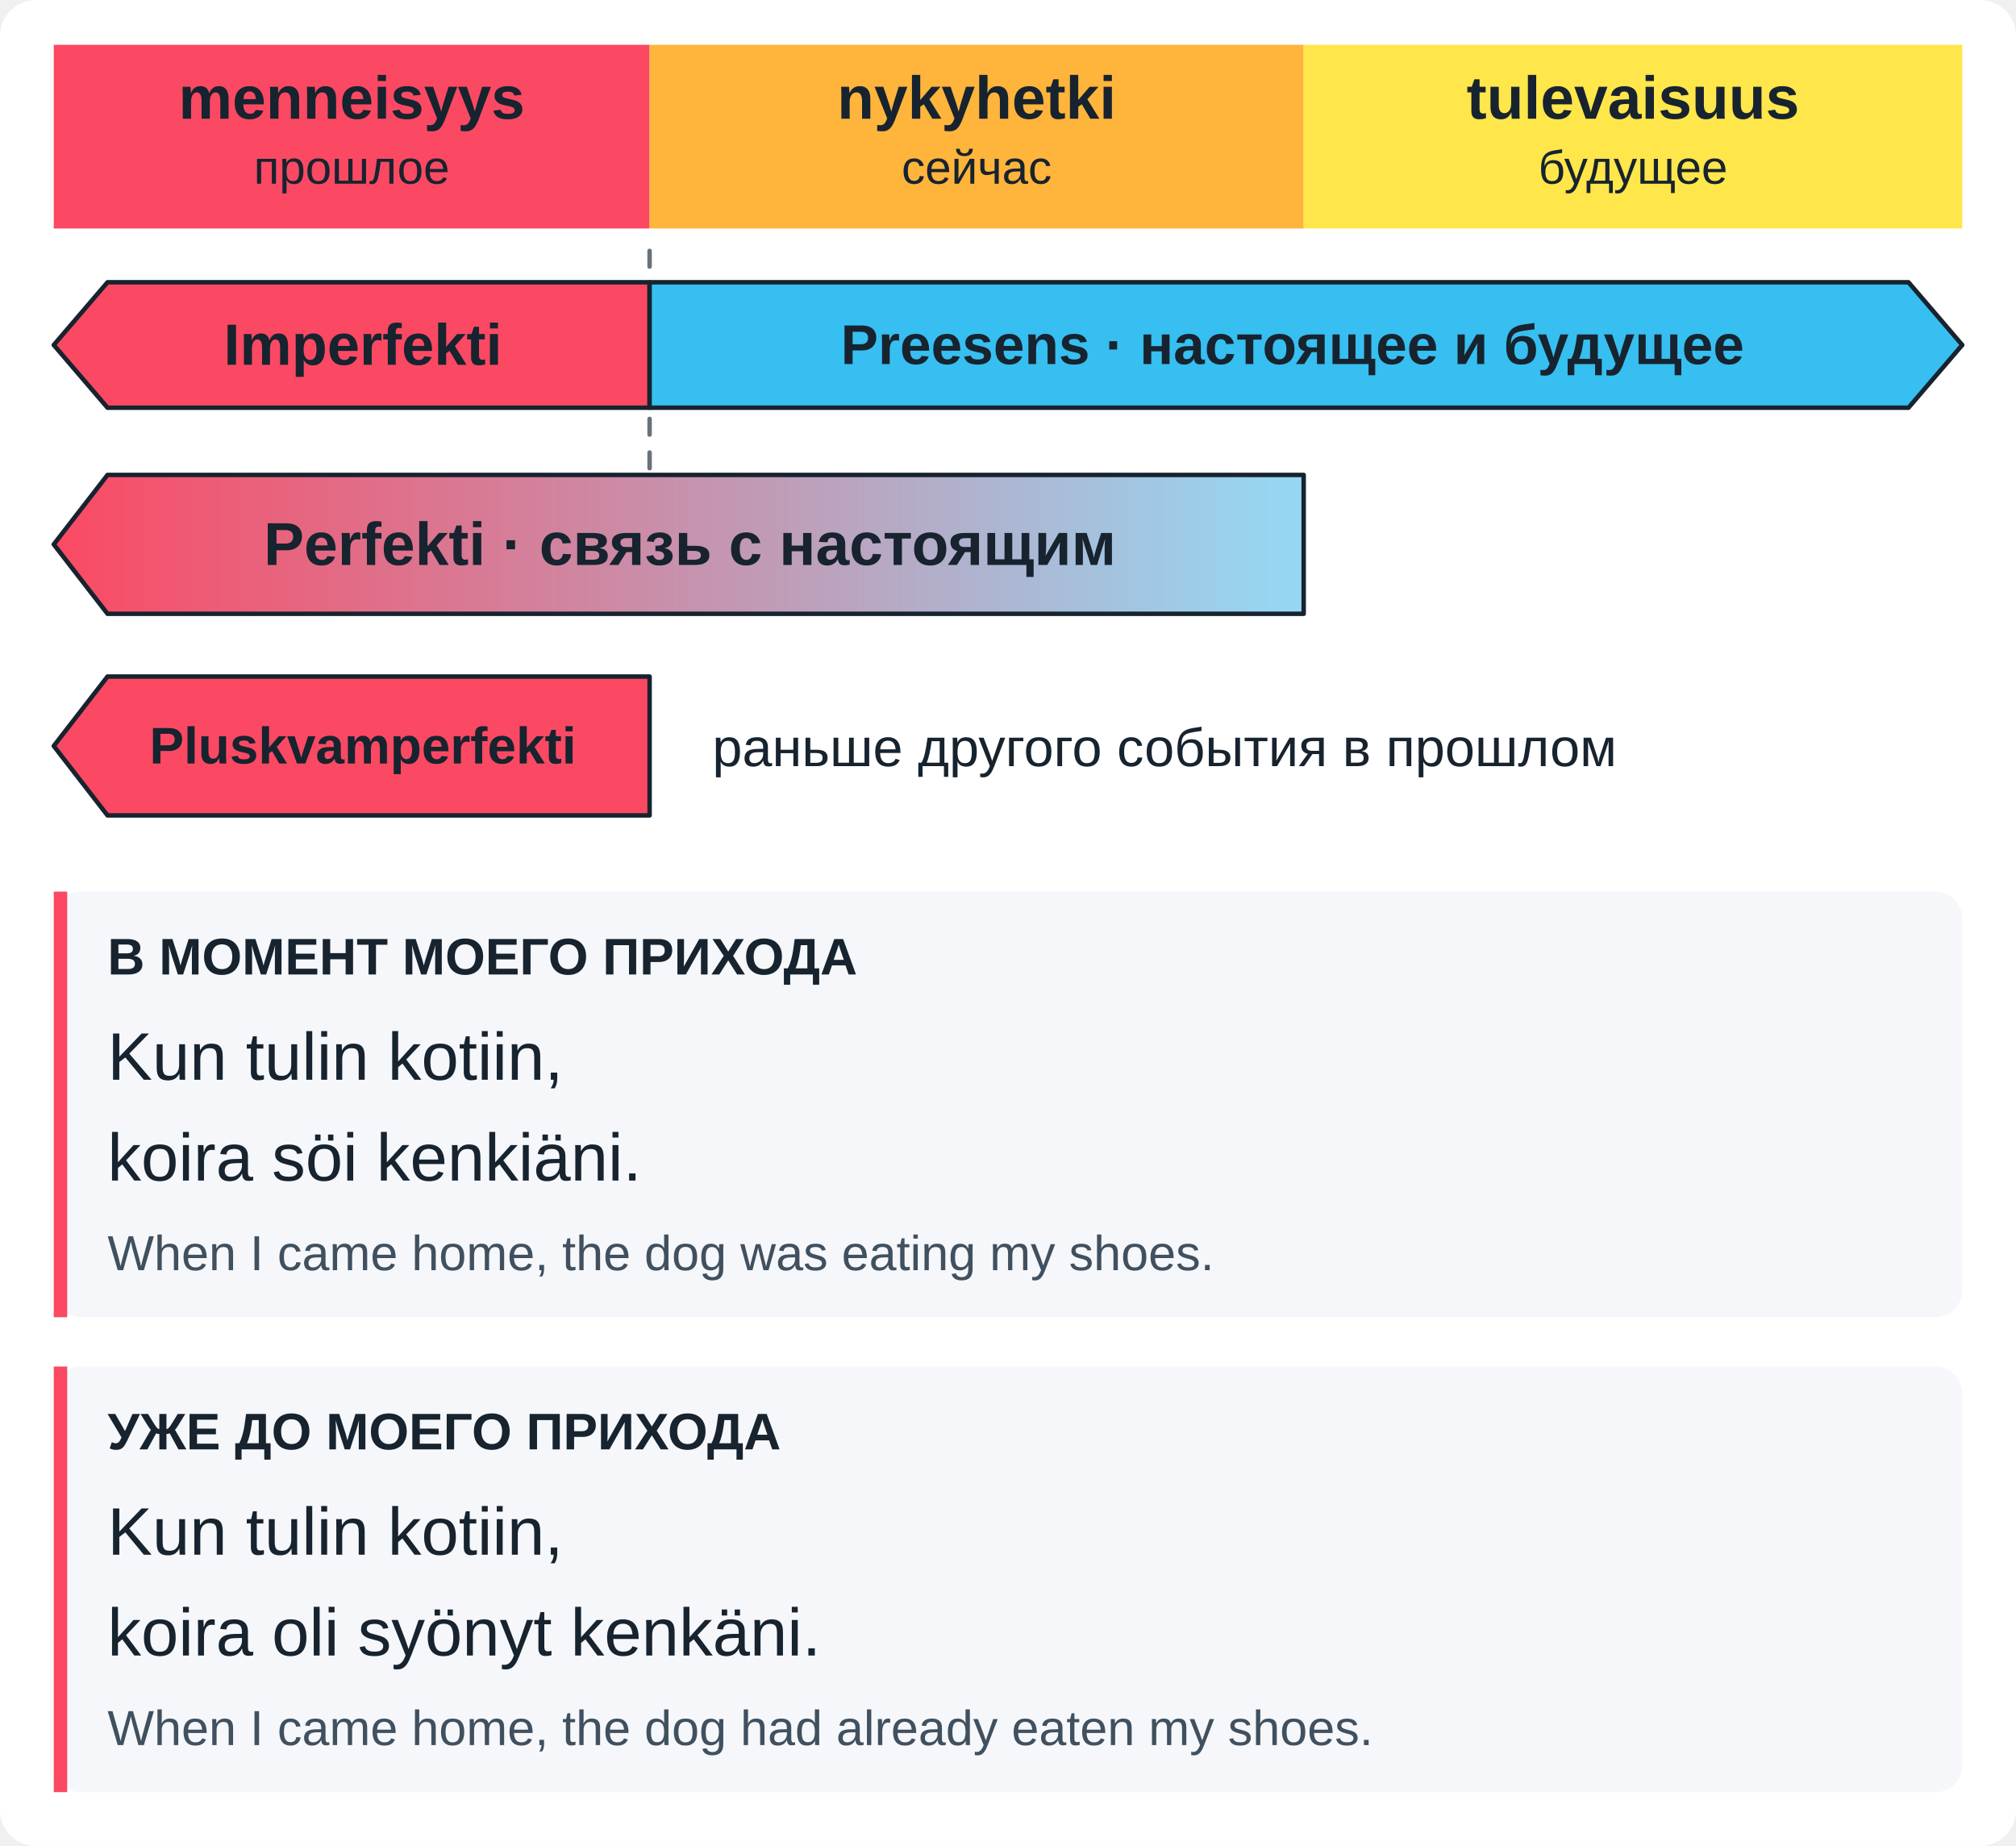
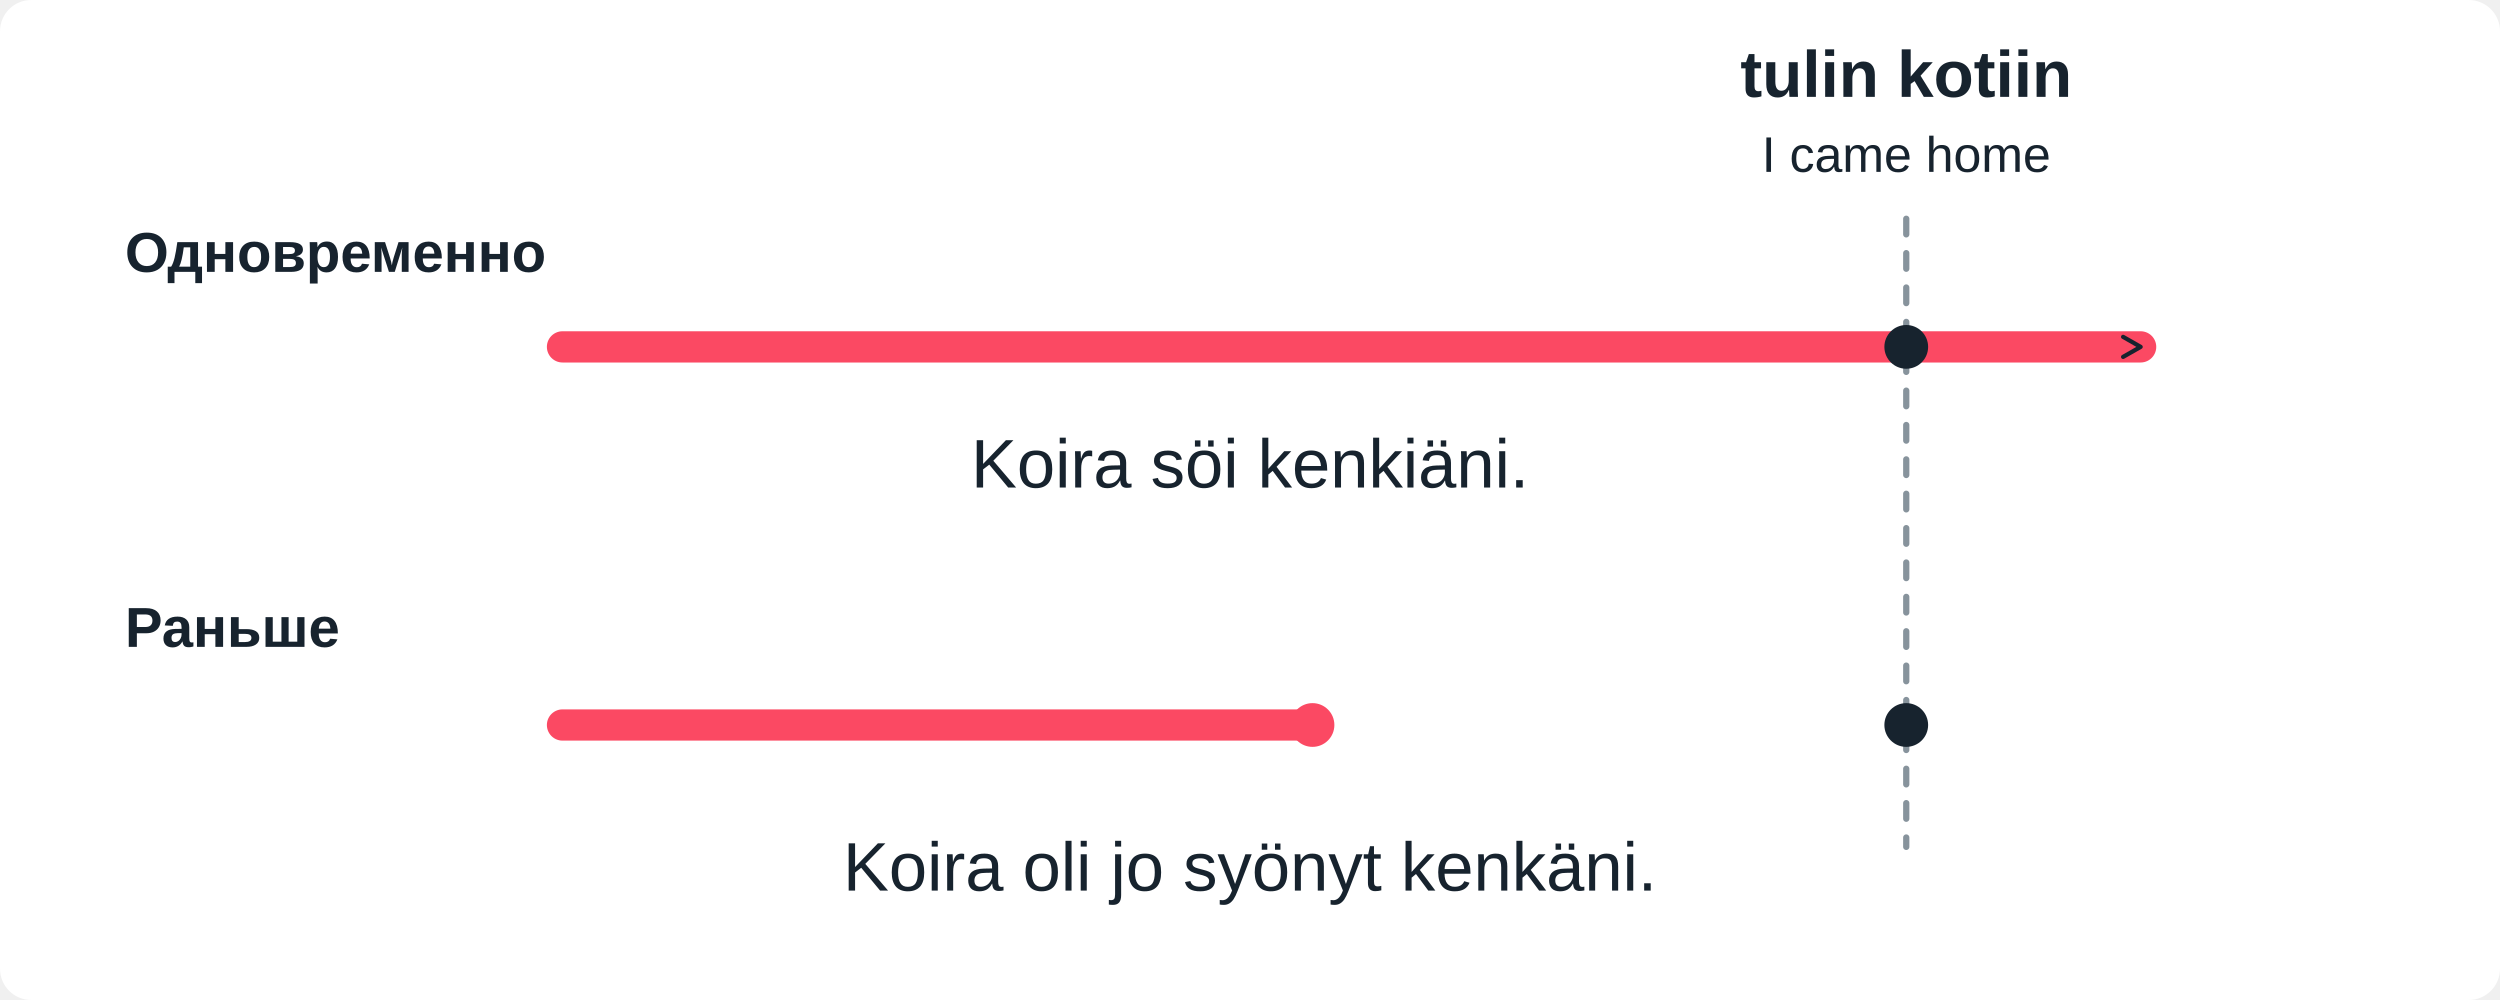
- <svg xmlns="http://www.w3.org/2000/svg" width="900" height="824" viewBox="0 0 900 824" role="img" aria-labelledby="title desc">
+ <svg xmlns="http://www.w3.org/2000/svg" width="800" height="320" viewBox="0 0 800 320" role="img" aria-labelledby="title desc">
  <defs>
-     <linearGradient id="perfect" x1="0%" y1="0%" x2="100%" y2="0%">
+     <marker id="arrow" viewBox="0 0 10 10" refX="8" refY="5" markerWidth="8" markerHeight="8" orient="auto" markerUnits="userSpaceOnUse">
+       <path d="M1 1 L8 5 L1 9" fill="none" stroke="#17232e" stroke-width="1.7" stroke-linecap="round" stroke-linejoin="round" />
+     </marker>
+     <linearGradient id="perfect" gradientUnits="userSpaceOnUse" x1="130" y1="0" x2="680" y2="0">
      <stop offset="0%" stop-color="#fb4963" />
-       <stop offset="100%" stop-color="#94d9f5" />
+       <stop offset="100%" stop-color="#159fd2" />
    </linearGradient>
-     <marker id="arrow" viewBox="0 0 10 10" refX="8" refY="5" markerWidth="7" markerHeight="7" orient="auto-start-reverse">
-       <path d="M 0 0 L 10 5 L 0 10 z" fill="#17232e" />
-     </marker>
  </defs>
-   <rect width="900" height="824" rx="16" fill="#ffffff" />
+   <rect width="800" height="320" rx="10" fill="#fff" />
  <g font-family="Segoe UI, Arial, sans-serif" fill="#17232e">
-     <rect x="24" y="20" width="266" height="82" rx="0" fill="#fb4963" />
-     <rect x="290" y="20" width="292" height="82" rx="0" fill="#ffb43b" />
-     <rect x="582" y="20" width="294" height="82" rx="0" fill="#ffe64a" />
-     <text x="157" y="53" font-size="27" font-weight="700" fill="#17232e" text-anchor="middle">menneisyys</text>
-     <text x="157" y="82" font-size="21" font-weight="400" fill="#17232e" text-anchor="middle">прошлое</text>
-     <text x="436" y="53" font-size="27" font-weight="700" fill="#17232e" text-anchor="middle">nykyhetki</text>
-     <text x="436" y="82" font-size="21" font-weight="400" fill="#17232e" text-anchor="middle">сейчас</text>
-     <text x="729" y="53" font-size="27" font-weight="700" fill="#17232e" text-anchor="middle">tulevaisuus</text>
-     <text x="729" y="82" font-size="21" font-weight="400" fill="#17232e" text-anchor="middle">будущее</text>
-     <line x1="290" y1="112" x2="290" y2="274" stroke="#66737d" stroke-width="2" stroke-linecap="round" stroke-dasharray="7 8" />
-     <polygon points="24,154.0 48,126 290,126 290,182 48,182" fill="#fb4963" stroke="#17232e" stroke-width="2" stroke-linejoin="round" />
-     <text x="162.0" y="162.84" font-size="26" font-weight="700" fill="#17232e" text-anchor="middle">Imperfekti</text>
-     <polygon points="290,126 852,126 876,154.0 852,182 290,182" fill="#36bff0" stroke="#17232e" stroke-width="2" stroke-linejoin="round" />
-     <text x="577.0" y="162.5" font-size="25" font-weight="700" fill="#17232e" text-anchor="middle">Preesens · настоящее и будущее</text>
-     <polygon points="24,243.0 48,212 582,212 582,274 48,274" fill="url(#perfect)" stroke="#17232e" stroke-width="2" stroke-linejoin="round" />
-     <text x="308.0" y="252.18" font-size="27" font-weight="700" fill="#17232e" text-anchor="middle">Perfekti · связь с настоящим</text>
-     <polygon points="24,333.0 48,302 290,302 290,364 48,364" fill="#fb4963" stroke="#17232e" stroke-width="2" stroke-linejoin="round" />
-     <text x="162.0" y="340.82" font-size="23" font-weight="700" fill="#17232e" text-anchor="middle">Pluskvamperfekti</text>
-     <text x="318" y="342" font-size="24" font-weight="400" fill="#17232e" text-anchor="start">раньше другого события в прошлом</text>
-     <rect x="24" y="398" width="852" height="190" rx="12" fill="#f5f7fa" />
-     <rect x="24" y="398" width="6" height="190" rx="0" fill="#fb4963" />
-     <text x="48" y="435" font-size="23" font-weight="700" fill="#17232e" text-anchor="start">В МОМЕНТ МОЕГО ПРИХОДА</text>
-     <text x="48" y="482" font-size="30" font-weight="400" fill="#17232e" text-anchor="start">Kun tulin kotiin,</text>
-     <text x="48" y="527" font-size="30" font-weight="400" fill="#17232e" text-anchor="start">koira söi kenkiäni.</text>
-     <text x="48" y="567" font-size="22" font-weight="400" fill="#40505f" text-anchor="start">When I came home, the dog was eating my shoes.</text>
-     <rect x="24" y="610" width="852" height="190" rx="12" fill="#f5f7fa" />
-     <rect x="24" y="610" width="6" height="190" rx="0" fill="#fb4963" />
-     <text x="48" y="647" font-size="23" font-weight="700" fill="#17232e" text-anchor="start">УЖЕ ДО МОЕГО ПРИХОДА</text>
-     <text x="48" y="694" font-size="30" font-weight="400" fill="#17232e" text-anchor="start">Kun tulin kotiin,</text>
-     <text x="48" y="739" font-size="30" font-weight="400" fill="#17232e" text-anchor="start">koira oli syönyt kenkäni.</text>
-     <text x="48" y="779" font-size="22" font-weight="400" fill="#40505f" text-anchor="start">When I came home, the dog had already eaten my shoes.</text>
+     <text x="610" y="31" font-size="21" font-weight="700" fill="#17232e" text-anchor="middle">tulin kotiin</text>
+     <text x="610" y="55" font-size="16" font-weight="400" fill="#17232e" text-anchor="middle">I came home</text>
+     <line x1="610" y1="70" x2="610" y2="271" stroke="#87939c" stroke-width="2" stroke-linecap="round" stroke-dasharray="5 6" />
+     <text x="40" y="87" font-size="18" font-weight="700" fill="#17232e" text-anchor="start">Одновременно</text>
+     <line x1="180" y1="111" x2="685" y2="111" stroke="#fb4963" stroke-width="10" stroke-linecap="round" marker-end="url(#arrow)" />
+     <circle cx="610" cy="111" r="7" fill="#17232e" />
+     <text x="400" y="156" font-size="22" font-weight="400" fill="#17232e" text-anchor="middle">Koira söi kenkiäni.</text>
+     <text x="40" y="207" font-size="18" font-weight="700" fill="#17232e" text-anchor="start">Раньше</text>
+     <line x1="180" y1="232" x2="420" y2="232" stroke="#fb4963" stroke-width="10" stroke-linecap="round" />
+     <circle cx="420" cy="232" r="7" fill="#fb4963" />
+     <circle cx="610" cy="232" r="7" fill="#17232e" />
+     <text x="400" y="285" font-size="22" font-weight="400" fill="#17232e" text-anchor="middle">Koira oli jo syönyt kenkäni.</text>
  </g>
</svg>
